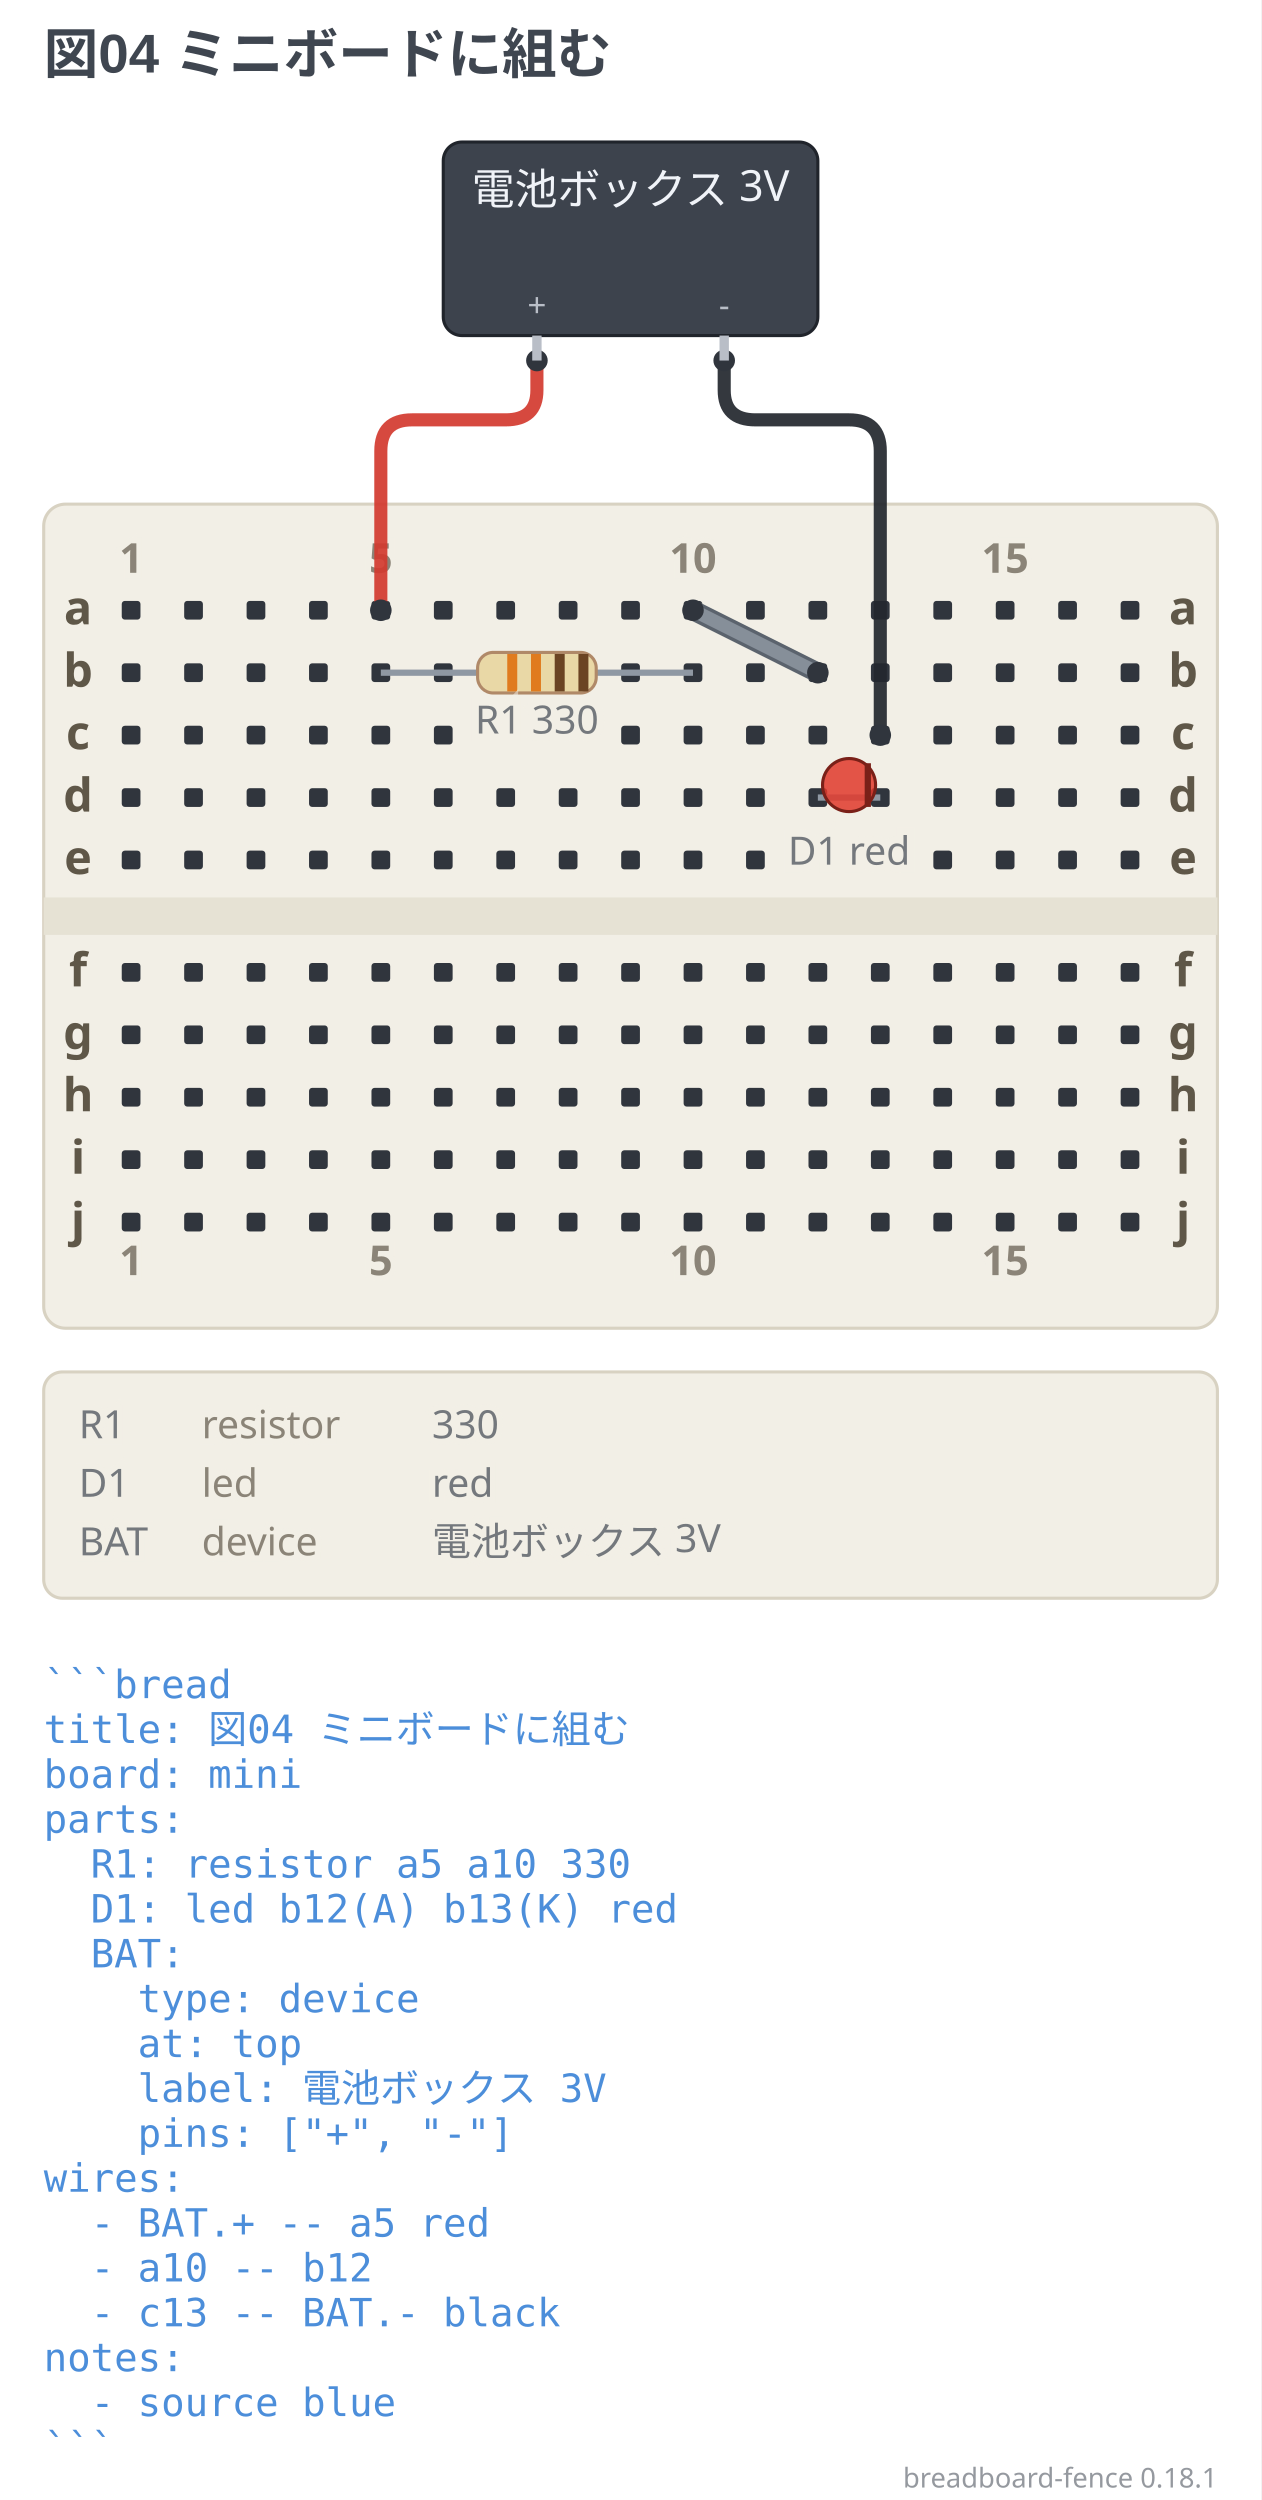
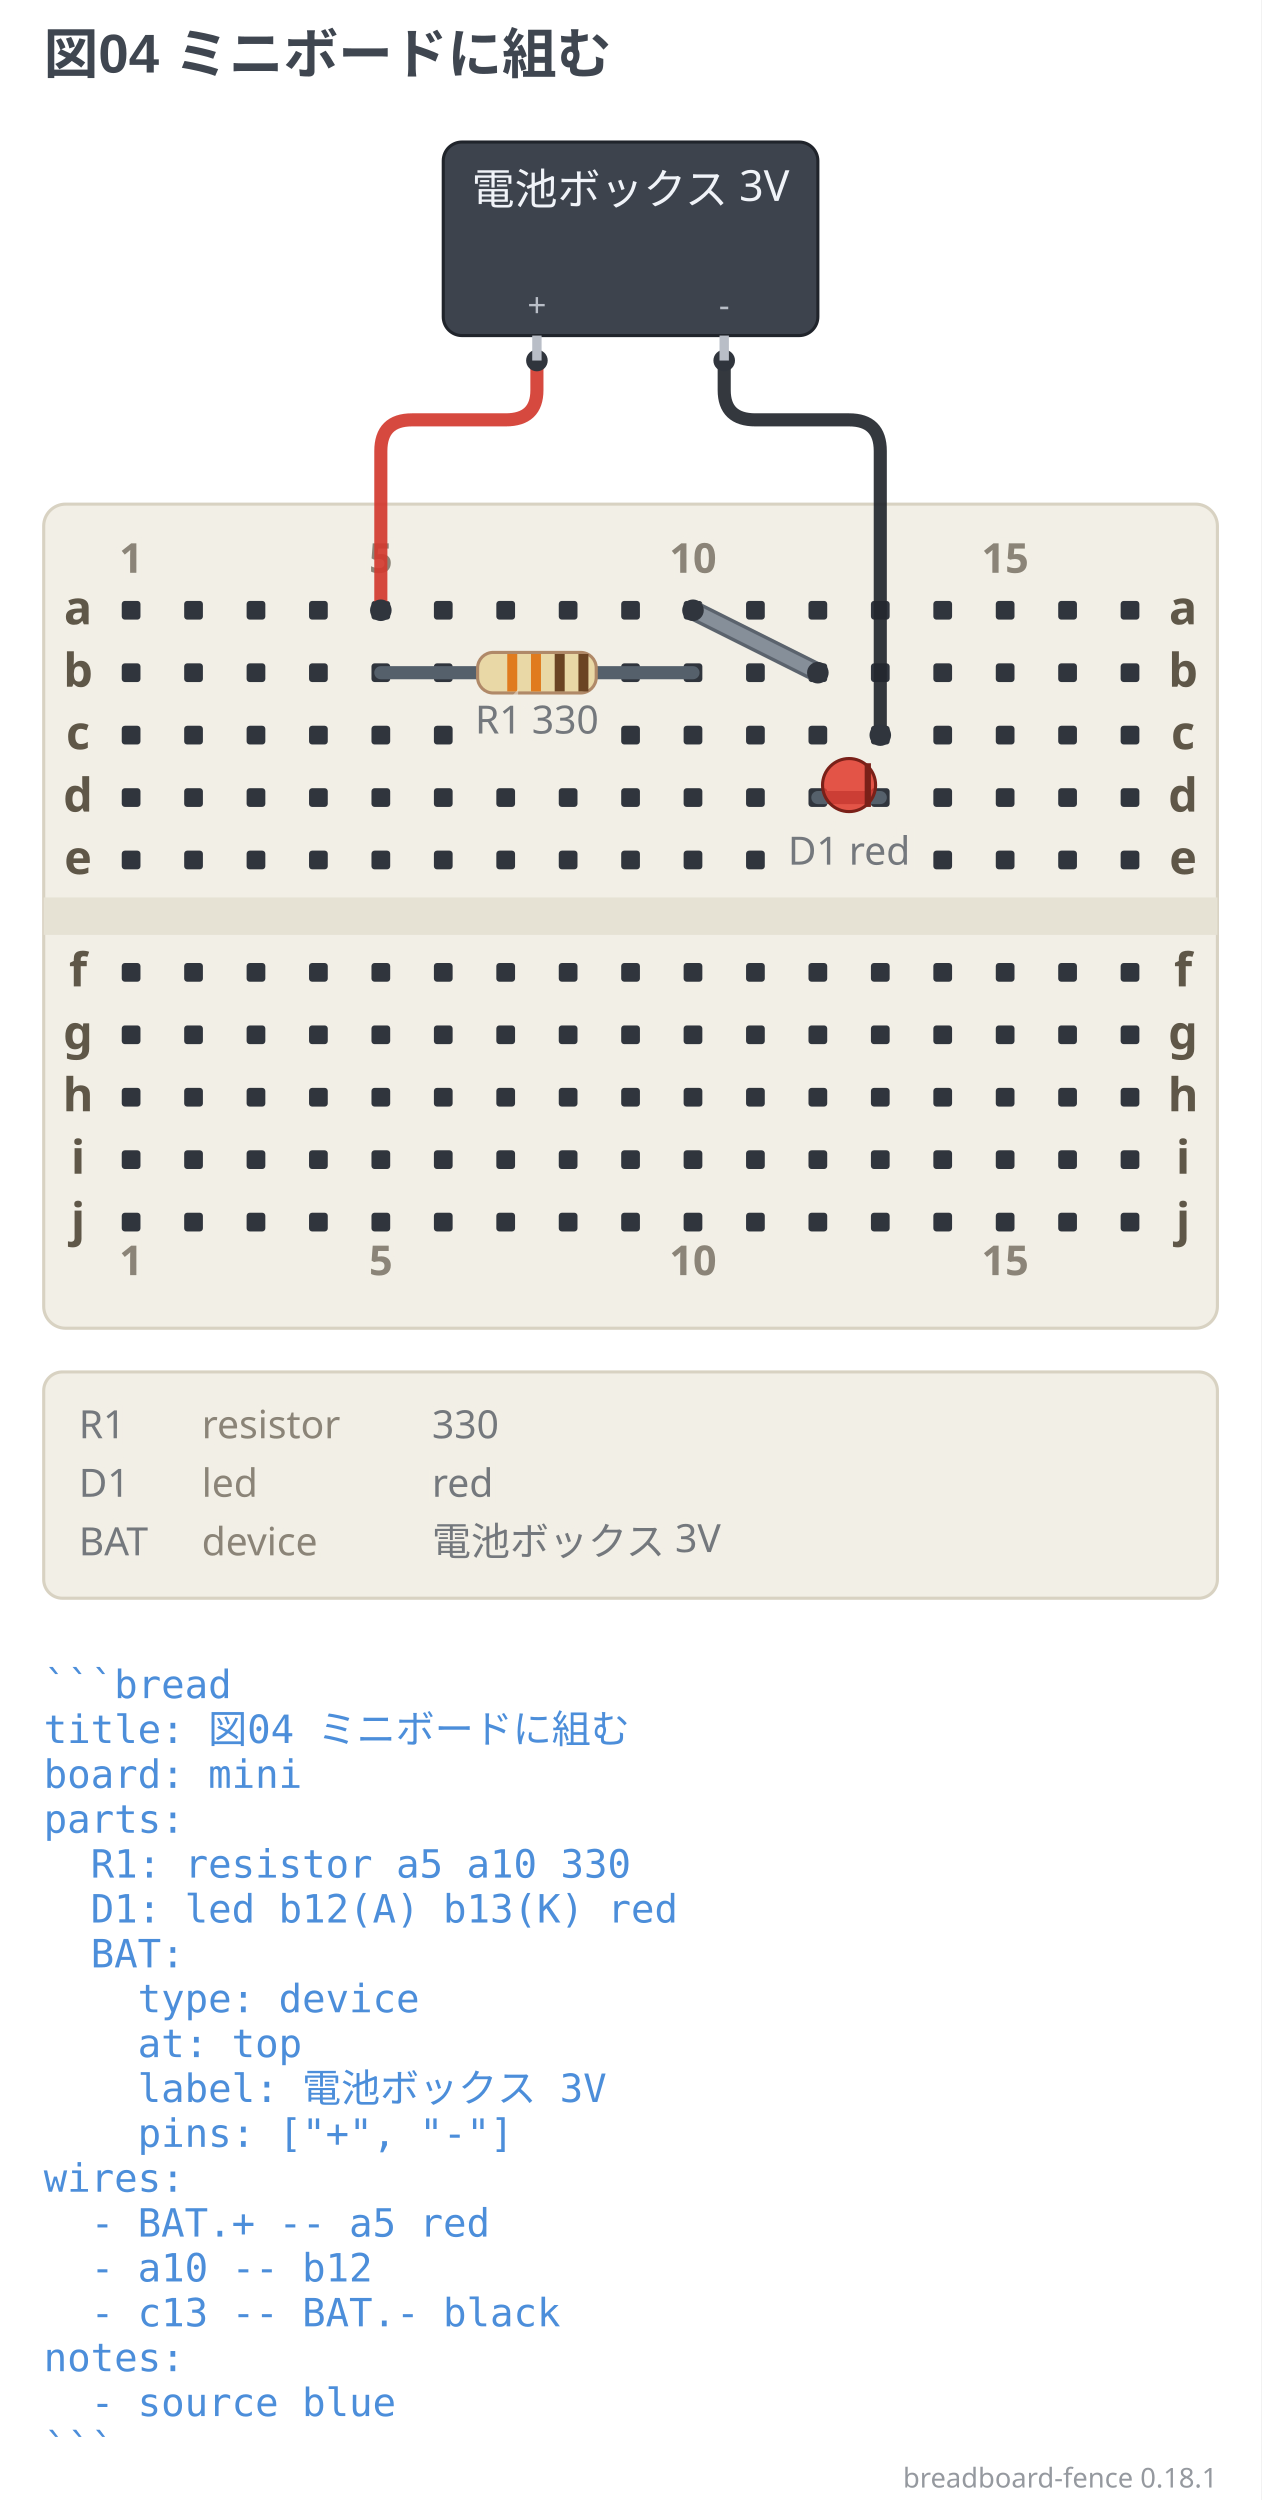
<svg xmlns="http://www.w3.org/2000/svg" width="404" height="800.88" viewBox="0 0 404 800.88" data-breadboard-fence="0.18.1" role="img">
  <rect x="0" y="0" width="404" height="800.88" fill="#ffffff" />
  <g>
    <text x="14" y="23.5" text-anchor="start" font-family="'Segoe UI', 'Helvetica Neue', Arial, 'Noto Sans', 'Hiragino Sans', 'Yu Gothic UI', 'Noto Sans CJK JP', sans-serif" font-size="17.5" font-weight="700" fill="#3f4650">図04 ミニボードに組む</text>
  </g>
  <g transform="translate(0 31.5)">
    <rect x="14" y="130" width="376" height="264" rx="7" fill="#f2efe6" stroke="#d8d2c2" />
    <rect x="14" y="256" width="376" height="12" fill="#e6e2d4" />
    <rect x="39" y="161" width="6" height="6" rx="1" fill="#30353d" />
    <rect x="59" y="161" width="6" height="6" rx="1" fill="#30353d" />
    <rect x="79" y="161" width="6" height="6" rx="1" fill="#30353d" />
    <rect x="99" y="161" width="6" height="6" rx="1" fill="#30353d" />
    <rect x="119" y="161" width="6" height="6" rx="1" fill="#30353d" />
    <rect x="139" y="161" width="6" height="6" rx="1" fill="#30353d" />
    <rect x="159" y="161" width="6" height="6" rx="1" fill="#30353d" />
    <rect x="179" y="161" width="6" height="6" rx="1" fill="#30353d" />
    <rect x="199" y="161" width="6" height="6" rx="1" fill="#30353d" />
    <rect x="219" y="161" width="6" height="6" rx="1" fill="#30353d" />
    <rect x="239" y="161" width="6" height="6" rx="1" fill="#30353d" />
    <rect x="259" y="161" width="6" height="6" rx="1" fill="#30353d" />
    <rect x="279" y="161" width="6" height="6" rx="1" fill="#30353d" />
    <rect x="299" y="161" width="6" height="6" rx="1" fill="#30353d" />
    <rect x="319" y="161" width="6" height="6" rx="1" fill="#30353d" />
    <rect x="339" y="161" width="6" height="6" rx="1" fill="#30353d" />
    <rect x="359" y="161" width="6" height="6" rx="1" fill="#30353d" />
    <rect x="39" y="181" width="6" height="6" rx="1" fill="#30353d" />
    <rect x="59" y="181" width="6" height="6" rx="1" fill="#30353d" />
    <rect x="79" y="181" width="6" height="6" rx="1" fill="#30353d" />
    <rect x="99" y="181" width="6" height="6" rx="1" fill="#30353d" />
    <rect x="119" y="181" width="6" height="6" rx="1" fill="#30353d" />
    <rect x="139" y="181" width="6" height="6" rx="1" fill="#30353d" />
    <rect x="199" y="181" width="6" height="6" rx="1" fill="#30353d" />
    <rect x="219" y="181" width="6" height="6" rx="1" fill="#30353d" />
    <rect x="239" y="181" width="6" height="6" rx="1" fill="#30353d" />
    <rect x="259" y="181" width="6" height="6" rx="1" fill="#30353d" />
    <rect x="279" y="181" width="6" height="6" rx="1" fill="#30353d" />
    <rect x="299" y="181" width="6" height="6" rx="1" fill="#30353d" />
    <rect x="319" y="181" width="6" height="6" rx="1" fill="#30353d" />
    <rect x="339" y="181" width="6" height="6" rx="1" fill="#30353d" />
    <rect x="359" y="181" width="6" height="6" rx="1" fill="#30353d" />
    <rect x="39" y="201" width="6" height="6" rx="1" fill="#30353d" />
    <rect x="59" y="201" width="6" height="6" rx="1" fill="#30353d" />
    <rect x="79" y="201" width="6" height="6" rx="1" fill="#30353d" />
    <rect x="99" y="201" width="6" height="6" rx="1" fill="#30353d" />
    <rect x="119" y="201" width="6" height="6" rx="1" fill="#30353d" />
    <rect x="139" y="201" width="6" height="6" rx="1" fill="#30353d" />
    <rect x="199" y="201" width="6" height="6" rx="1" fill="#30353d" />
    <rect x="219" y="201" width="6" height="6" rx="1" fill="#30353d" />
    <rect x="239" y="201" width="6" height="6" rx="1" fill="#30353d" />
    <rect x="259" y="201" width="6" height="6" rx="1" fill="#30353d" />
    <rect x="279" y="201" width="6" height="6" rx="1" fill="#30353d" />
    <rect x="299" y="201" width="6" height="6" rx="1" fill="#30353d" />
    <rect x="319" y="201" width="6" height="6" rx="1" fill="#30353d" />
    <rect x="339" y="201" width="6" height="6" rx="1" fill="#30353d" />
    <rect x="359" y="201" width="6" height="6" rx="1" fill="#30353d" />
    <rect x="39" y="221" width="6" height="6" rx="1" fill="#30353d" />
    <rect x="59" y="221" width="6" height="6" rx="1" fill="#30353d" />
    <rect x="79" y="221" width="6" height="6" rx="1" fill="#30353d" />
    <rect x="99" y="221" width="6" height="6" rx="1" fill="#30353d" />
    <rect x="119" y="221" width="6" height="6" rx="1" fill="#30353d" />
    <rect x="139" y="221" width="6" height="6" rx="1" fill="#30353d" />
    <rect x="159" y="221" width="6" height="6" rx="1" fill="#30353d" />
    <rect x="179" y="221" width="6" height="6" rx="1" fill="#30353d" />
    <rect x="199" y="221" width="6" height="6" rx="1" fill="#30353d" />
    <rect x="219" y="221" width="6" height="6" rx="1" fill="#30353d" />
    <rect x="239" y="221" width="6" height="6" rx="1" fill="#30353d" />
    <rect x="259" y="221" width="6" height="6" rx="1" fill="#30353d" />
    <rect x="279" y="221" width="6" height="6" rx="1" fill="#30353d" />
    <rect x="299" y="221" width="6" height="6" rx="1" fill="#30353d" />
    <rect x="319" y="221" width="6" height="6" rx="1" fill="#30353d" />
    <rect x="339" y="221" width="6" height="6" rx="1" fill="#30353d" />
    <rect x="359" y="221" width="6" height="6" rx="1" fill="#30353d" />
    <rect x="39" y="241" width="6" height="6" rx="1" fill="#30353d" />
    <rect x="59" y="241" width="6" height="6" rx="1" fill="#30353d" />
    <rect x="79" y="241" width="6" height="6" rx="1" fill="#30353d" />
    <rect x="99" y="241" width="6" height="6" rx="1" fill="#30353d" />
    <rect x="119" y="241" width="6" height="6" rx="1" fill="#30353d" />
    <rect x="139" y="241" width="6" height="6" rx="1" fill="#30353d" />
    <rect x="159" y="241" width="6" height="6" rx="1" fill="#30353d" />
    <rect x="179" y="241" width="6" height="6" rx="1" fill="#30353d" />
    <rect x="199" y="241" width="6" height="6" rx="1" fill="#30353d" />
    <rect x="219" y="241" width="6" height="6" rx="1" fill="#30353d" />
    <rect x="239" y="241" width="6" height="6" rx="1" fill="#30353d" />
    <rect x="299" y="241" width="6" height="6" rx="1" fill="#30353d" />
    <rect x="319" y="241" width="6" height="6" rx="1" fill="#30353d" />
    <rect x="339" y="241" width="6" height="6" rx="1" fill="#30353d" />
    <rect x="359" y="241" width="6" height="6" rx="1" fill="#30353d" />
    <rect x="39" y="277" width="6" height="6" rx="1" fill="#30353d" />
    <rect x="59" y="277" width="6" height="6" rx="1" fill="#30353d" />
    <rect x="79" y="277" width="6" height="6" rx="1" fill="#30353d" />
    <rect x="99" y="277" width="6" height="6" rx="1" fill="#30353d" />
    <rect x="119" y="277" width="6" height="6" rx="1" fill="#30353d" />
    <rect x="139" y="277" width="6" height="6" rx="1" fill="#30353d" />
    <rect x="159" y="277" width="6" height="6" rx="1" fill="#30353d" />
    <rect x="179" y="277" width="6" height="6" rx="1" fill="#30353d" />
    <rect x="199" y="277" width="6" height="6" rx="1" fill="#30353d" />
    <rect x="219" y="277" width="6" height="6" rx="1" fill="#30353d" />
    <rect x="239" y="277" width="6" height="6" rx="1" fill="#30353d" />
    <rect x="259" y="277" width="6" height="6" rx="1" fill="#30353d" />
    <rect x="279" y="277" width="6" height="6" rx="1" fill="#30353d" />
    <rect x="299" y="277" width="6" height="6" rx="1" fill="#30353d" />
    <rect x="319" y="277" width="6" height="6" rx="1" fill="#30353d" />
    <rect x="339" y="277" width="6" height="6" rx="1" fill="#30353d" />
    <rect x="359" y="277" width="6" height="6" rx="1" fill="#30353d" />
    <rect x="39" y="297" width="6" height="6" rx="1" fill="#30353d" />
    <rect x="59" y="297" width="6" height="6" rx="1" fill="#30353d" />
    <rect x="79" y="297" width="6" height="6" rx="1" fill="#30353d" />
    <rect x="99" y="297" width="6" height="6" rx="1" fill="#30353d" />
    <rect x="119" y="297" width="6" height="6" rx="1" fill="#30353d" />
    <rect x="139" y="297" width="6" height="6" rx="1" fill="#30353d" />
    <rect x="159" y="297" width="6" height="6" rx="1" fill="#30353d" />
    <rect x="179" y="297" width="6" height="6" rx="1" fill="#30353d" />
    <rect x="199" y="297" width="6" height="6" rx="1" fill="#30353d" />
    <rect x="219" y="297" width="6" height="6" rx="1" fill="#30353d" />
    <rect x="239" y="297" width="6" height="6" rx="1" fill="#30353d" />
    <rect x="259" y="297" width="6" height="6" rx="1" fill="#30353d" />
    <rect x="279" y="297" width="6" height="6" rx="1" fill="#30353d" />
    <rect x="299" y="297" width="6" height="6" rx="1" fill="#30353d" />
    <rect x="319" y="297" width="6" height="6" rx="1" fill="#30353d" />
    <rect x="339" y="297" width="6" height="6" rx="1" fill="#30353d" />
    <rect x="359" y="297" width="6" height="6" rx="1" fill="#30353d" />
    <rect x="39" y="317" width="6" height="6" rx="1" fill="#30353d" />
    <rect x="59" y="317" width="6" height="6" rx="1" fill="#30353d" />
    <rect x="79" y="317" width="6" height="6" rx="1" fill="#30353d" />
    <rect x="99" y="317" width="6" height="6" rx="1" fill="#30353d" />
    <rect x="119" y="317" width="6" height="6" rx="1" fill="#30353d" />
    <rect x="139" y="317" width="6" height="6" rx="1" fill="#30353d" />
    <rect x="159" y="317" width="6" height="6" rx="1" fill="#30353d" />
    <rect x="179" y="317" width="6" height="6" rx="1" fill="#30353d" />
    <rect x="199" y="317" width="6" height="6" rx="1" fill="#30353d" />
    <rect x="219" y="317" width="6" height="6" rx="1" fill="#30353d" />
    <rect x="239" y="317" width="6" height="6" rx="1" fill="#30353d" />
    <rect x="259" y="317" width="6" height="6" rx="1" fill="#30353d" />
    <rect x="279" y="317" width="6" height="6" rx="1" fill="#30353d" />
    <rect x="299" y="317" width="6" height="6" rx="1" fill="#30353d" />
    <rect x="319" y="317" width="6" height="6" rx="1" fill="#30353d" />
    <rect x="339" y="317" width="6" height="6" rx="1" fill="#30353d" />
    <rect x="359" y="317" width="6" height="6" rx="1" fill="#30353d" />
    <rect x="39" y="337" width="6" height="6" rx="1" fill="#30353d" />
    <rect x="59" y="337" width="6" height="6" rx="1" fill="#30353d" />
    <rect x="79" y="337" width="6" height="6" rx="1" fill="#30353d" />
    <rect x="99" y="337" width="6" height="6" rx="1" fill="#30353d" />
    <rect x="119" y="337" width="6" height="6" rx="1" fill="#30353d" />
    <rect x="139" y="337" width="6" height="6" rx="1" fill="#30353d" />
    <rect x="159" y="337" width="6" height="6" rx="1" fill="#30353d" />
    <rect x="179" y="337" width="6" height="6" rx="1" fill="#30353d" />
    <rect x="199" y="337" width="6" height="6" rx="1" fill="#30353d" />
    <rect x="219" y="337" width="6" height="6" rx="1" fill="#30353d" />
    <rect x="239" y="337" width="6" height="6" rx="1" fill="#30353d" />
    <rect x="259" y="337" width="6" height="6" rx="1" fill="#30353d" />
    <rect x="279" y="337" width="6" height="6" rx="1" fill="#30353d" />
    <rect x="299" y="337" width="6" height="6" rx="1" fill="#30353d" />
    <rect x="319" y="337" width="6" height="6" rx="1" fill="#30353d" />
    <rect x="339" y="337" width="6" height="6" rx="1" fill="#30353d" />
    <rect x="359" y="337" width="6" height="6" rx="1" fill="#30353d" />
    <rect x="39" y="357" width="6" height="6" rx="1" fill="#30353d" />
    <rect x="59" y="357" width="6" height="6" rx="1" fill="#30353d" />
    <rect x="79" y="357" width="6" height="6" rx="1" fill="#30353d" />
    <rect x="99" y="357" width="6" height="6" rx="1" fill="#30353d" />
    <rect x="119" y="357" width="6" height="6" rx="1" fill="#30353d" />
    <rect x="139" y="357" width="6" height="6" rx="1" fill="#30353d" />
    <rect x="159" y="357" width="6" height="6" rx="1" fill="#30353d" />
    <rect x="179" y="357" width="6" height="6" rx="1" fill="#30353d" />
    <rect x="199" y="357" width="6" height="6" rx="1" fill="#30353d" />
    <rect x="219" y="357" width="6" height="6" rx="1" fill="#30353d" />
    <rect x="239" y="357" width="6" height="6" rx="1" fill="#30353d" />
    <rect x="259" y="357" width="6" height="6" rx="1" fill="#30353d" />
    <rect x="279" y="357" width="6" height="6" rx="1" fill="#30353d" />
    <rect x="299" y="357" width="6" height="6" rx="1" fill="#30353d" />
    <rect x="319" y="357" width="6" height="6" rx="1" fill="#30353d" />
    <rect x="339" y="357" width="6" height="6" rx="1" fill="#30353d" />
    <rect x="359" y="357" width="6" height="6" rx="1" fill="#30353d" />
    <text x="25" y="168.5" text-anchor="middle" font-family="ui-sans-serif, system-ui, sans-serif" font-size="14.95" font-weight="700" fill="#5f5748">a</text>
    <text x="379" y="168.5" text-anchor="middle" font-family="ui-sans-serif, system-ui, sans-serif" font-size="14.95" font-weight="700" fill="#5f5748">a</text>
    <text x="25" y="188.5" text-anchor="middle" font-family="ui-sans-serif, system-ui, sans-serif" font-size="14.95" font-weight="700" fill="#5f5748">b</text>
    <text x="379" y="188.5" text-anchor="middle" font-family="ui-sans-serif, system-ui, sans-serif" font-size="14.95" font-weight="700" fill="#5f5748">b</text>
    <text x="25" y="208.5" text-anchor="middle" font-family="ui-sans-serif, system-ui, sans-serif" font-size="14.95" font-weight="700" fill="#5f5748">c</text>
    <text x="379" y="208.5" text-anchor="middle" font-family="ui-sans-serif, system-ui, sans-serif" font-size="14.95" font-weight="700" fill="#5f5748">c</text>
    <text x="25" y="228.5" text-anchor="middle" font-family="ui-sans-serif, system-ui, sans-serif" font-size="14.95" font-weight="700" fill="#5f5748">d</text>
    <text x="379" y="228.5" text-anchor="middle" font-family="ui-sans-serif, system-ui, sans-serif" font-size="14.95" font-weight="700" fill="#5f5748">d</text>
    <text x="25" y="248.5" text-anchor="middle" font-family="ui-sans-serif, system-ui, sans-serif" font-size="14.95" font-weight="700" fill="#5f5748">e</text>
    <text x="379" y="248.5" text-anchor="middle" font-family="ui-sans-serif, system-ui, sans-serif" font-size="14.95" font-weight="700" fill="#5f5748">e</text>
    <text x="25" y="284.5" text-anchor="middle" font-family="ui-sans-serif, system-ui, sans-serif" font-size="14.95" font-weight="700" fill="#5f5748">f</text>
    <text x="379" y="284.5" text-anchor="middle" font-family="ui-sans-serif, system-ui, sans-serif" font-size="14.95" font-weight="700" fill="#5f5748">f</text>
    <text x="25" y="304.5" text-anchor="middle" font-family="ui-sans-serif, system-ui, sans-serif" font-size="14.95" font-weight="700" fill="#5f5748">g</text>
    <text x="379" y="304.5" text-anchor="middle" font-family="ui-sans-serif, system-ui, sans-serif" font-size="14.95" font-weight="700" fill="#5f5748">g</text>
    <text x="25" y="324.5" text-anchor="middle" font-family="ui-sans-serif, system-ui, sans-serif" font-size="14.95" font-weight="700" fill="#5f5748">h</text>
    <text x="379" y="324.5" text-anchor="middle" font-family="ui-sans-serif, system-ui, sans-serif" font-size="14.95" font-weight="700" fill="#5f5748">h</text>
    <text x="25" y="344.5" text-anchor="middle" font-family="ui-sans-serif, system-ui, sans-serif" font-size="14.95" font-weight="700" fill="#5f5748">i</text>
    <text x="379" y="344.5" text-anchor="middle" font-family="ui-sans-serif, system-ui, sans-serif" font-size="14.95" font-weight="700" fill="#5f5748">i</text>
    <text x="25" y="364.5" text-anchor="middle" font-family="ui-sans-serif, system-ui, sans-serif" font-size="14.95" font-weight="700" fill="#5f5748">j</text>
    <text x="379" y="364.5" text-anchor="middle" font-family="ui-sans-serif, system-ui, sans-serif" font-size="14.95" font-weight="700" fill="#5f5748">j</text>
    <text x="42" y="152" text-anchor="middle" font-family="ui-sans-serif, system-ui, sans-serif" stroke="#f2efe6" stroke-width="3.45" font-size="13.23" font-weight="700" fill="#f2efe6" opacity="0.5" aria-hidden="true">1</text>
    <text x="42" y="152" text-anchor="middle" font-family="ui-sans-serif, system-ui, sans-serif" font-size="13.23" font-weight="700" fill="#5f5748" opacity="0.7">1</text>
    <text x="42" y="377" text-anchor="middle" font-family="ui-sans-serif, system-ui, sans-serif" stroke="#f2efe6" stroke-width="3.45" font-size="13.23" font-weight="700" fill="#f2efe6" opacity="0.5" aria-hidden="true">1</text>
    <text x="42" y="377" text-anchor="middle" font-family="ui-sans-serif, system-ui, sans-serif" font-size="13.23" font-weight="700" fill="#5f5748" opacity="0.7">1</text>
    <text x="122" y="152" text-anchor="middle" font-family="ui-sans-serif, system-ui, sans-serif" stroke="#f2efe6" stroke-width="3.45" font-size="13.23" font-weight="700" fill="#f2efe6" opacity="0.5" aria-hidden="true">5</text>
    <text x="122" y="152" text-anchor="middle" font-family="ui-sans-serif, system-ui, sans-serif" font-size="13.23" font-weight="700" fill="#5f5748" opacity="0.7">5</text>
    <text x="122" y="377" text-anchor="middle" font-family="ui-sans-serif, system-ui, sans-serif" stroke="#f2efe6" stroke-width="3.45" font-size="13.23" font-weight="700" fill="#f2efe6" opacity="0.5" aria-hidden="true">5</text>
    <text x="122" y="377" text-anchor="middle" font-family="ui-sans-serif, system-ui, sans-serif" font-size="13.23" font-weight="700" fill="#5f5748" opacity="0.7">5</text>
    <text x="222" y="152" text-anchor="middle" font-family="ui-sans-serif, system-ui, sans-serif" stroke="#f2efe6" stroke-width="3.45" font-size="13.23" font-weight="700" fill="#f2efe6" opacity="0.5" aria-hidden="true">10</text>
    <text x="222" y="152" text-anchor="middle" font-family="ui-sans-serif, system-ui, sans-serif" font-size="13.23" font-weight="700" fill="#5f5748" opacity="0.7">10</text>
    <text x="222" y="377" text-anchor="middle" font-family="ui-sans-serif, system-ui, sans-serif" stroke="#f2efe6" stroke-width="3.45" font-size="13.23" font-weight="700" fill="#f2efe6" opacity="0.5" aria-hidden="true">10</text>
    <text x="222" y="377" text-anchor="middle" font-family="ui-sans-serif, system-ui, sans-serif" font-size="13.23" font-weight="700" fill="#5f5748" opacity="0.7">10</text>
    <text x="322" y="152" text-anchor="middle" font-family="ui-sans-serif, system-ui, sans-serif" stroke="#f2efe6" stroke-width="3.45" font-size="13.23" font-weight="700" fill="#f2efe6" opacity="0.5" aria-hidden="true">15</text>
    <text x="322" y="152" text-anchor="middle" font-family="ui-sans-serif, system-ui, sans-serif" font-size="13.23" font-weight="700" fill="#5f5748" opacity="0.7">15</text>
    <text x="322" y="377" text-anchor="middle" font-family="ui-sans-serif, system-ui, sans-serif" stroke="#f2efe6" stroke-width="3.45" font-size="13.23" font-weight="700" fill="#f2efe6" opacity="0.5" aria-hidden="true">15</text>
    <text x="322" y="377" text-anchor="middle" font-family="ui-sans-serif, system-ui, sans-serif" font-size="13.23" font-weight="700" fill="#5f5748" opacity="0.7">15</text>
    <path d="M 222 164 L 262 184" fill="none" stroke="#5b636d" stroke-width="6.4" stroke-linecap="round" stroke-linejoin="round" />
    <path d="M 172 84 L 172 93.5 Q 172 103 162 103 L 132 103 Q 122 103 122 113 L 122 164" fill="none" stroke="#d33a2f" stroke-width="4.2" stroke-linecap="round" opacity="0.92" />
    <circle cx="172" cy="84" r="3.46" fill="#30353d" />
    <circle cx="122" cy="164" r="3.46" fill="#30353d" />
    <path d="M 222 164 L 262 184" fill="none" stroke="#8a929c" stroke-width="4.2" stroke-linecap="round" opacity="0.92" />
    <circle cx="222" cy="164" r="3.46" fill="#30353d" />
    <circle cx="262" cy="184" r="3.46" fill="#30353d" />
    <path d="M 282 204 L 282 113 Q 282 103 272 103 L 242 103 Q 232 103 232 93.5 L 232 84" fill="none" stroke="#23272e" stroke-width="4.2" stroke-linecap="round" opacity="0.92" />
    <circle cx="282" cy="204" r="3.46" fill="#30353d" />
    <circle cx="232" cy="84" r="3.46" fill="#30353d" />
-     <line x1="122" y1="184" x2="222" y2="184" stroke="#8f98a3" stroke-width="2" />
+     <line x1="122" y1="184" x2="222" y2="184" stroke="#55606b" stroke-width="4.2" stroke-linecap="round" />
    <g transform="translate(172 184) rotate(0)">
      <rect x="-19" y="-6.5" width="38" height="13" rx="5" fill="#e9d8a6" stroke="#b08968" />
      <rect x="-9.5" y="-6" width="3.2" height="12" fill="#e07b1e" />
      <rect x="-1.9" y="-6" width="3.2" height="12" fill="#e07b1e" />
      <rect x="5.7" y="-6" width="3.2" height="12" fill="#6b4423" />
      <rect x="13.3" y="-6" width="3.2" height="12" fill="#6b4423" />
    </g>
-     <line x1="262" y1="224" x2="282" y2="224" stroke="#8f98a3" stroke-width="2" />
+     <line x1="262" y1="224" x2="282" y2="224" stroke="#55606b" stroke-width="4.2" stroke-linecap="round" />
    <g transform="translate(272 224) rotate(0)">
      <circle cx="0" cy="-4" r="8.5" fill="#e0392c" fill-opacity="0.85" stroke="#7a2018" />
      <line x1="6" y1="-11" x2="6" y2="3" stroke="#7a2018" stroke-width="2" />
    </g>
    <text x="172" y="203.5" text-anchor="middle" font-family="ui-sans-serif, system-ui, sans-serif" stroke="#f2efe6" stroke-width="4.75" class="bf-caption" font-size="12.5" fill="#f2efe6" opacity="0.5" aria-hidden="true">R1 330</text>
    <text x="172" y="203.5" text-anchor="middle" font-family="ui-sans-serif, system-ui, sans-serif" class="bf-caption" font-size="12.5" fill="#3f4650" opacity="0.7">R1 330</text>
    <text x="272" y="245.5" text-anchor="middle" font-family="ui-sans-serif, system-ui, sans-serif" stroke="#f2efe6" stroke-width="4.75" class="bf-caption" font-size="12.5" fill="#f2efe6" opacity="0.5" aria-hidden="true">D1 red</text>
    <text x="272" y="245.5" text-anchor="middle" font-family="ui-sans-serif, system-ui, sans-serif" class="bf-caption" font-size="12.5" fill="#3f4650" opacity="0.7">D1 red</text>
    <rect x="142" y="14" width="120" height="62" rx="6" fill="#3d434d" stroke="#20242b" />
    <text x="202" y="34" text-anchor="middle" font-family="ui-sans-serif, system-ui, sans-serif" font-size="13.75" fill="#f0f3f8">電池ボックス 3V</text>
    <line x1="172" y1="76" x2="172" y2="84" stroke="#b9bec7" stroke-width="3" />
    <text x="172" y="70" text-anchor="middle" font-family="ui-sans-serif, system-ui, sans-serif" font-size="10.63" fill="#b9bec7">+</text>
    <line x1="232" y1="76" x2="232" y2="84" stroke="#b9bec7" stroke-width="3" />
    <text x="232" y="70" text-anchor="middle" font-family="ui-sans-serif, system-ui, sans-serif" font-size="10.63" fill="#b9bec7">-</text>
    <rect x="14" y="408" width="376" height="72.5" rx="6" fill="#f2efe6" stroke="#d8d2c2" />
    <text x="25.25" y="429.25" text-anchor="start" font-family="ui-sans-serif, system-ui, sans-serif" stroke="#f2efe6" stroke-width="3.75" font-size="12.5" fill="#f2efe6" opacity="0.5" aria-hidden="true">R1</text>
    <text x="25.25" y="429.25" text-anchor="start" font-family="ui-sans-serif, system-ui, sans-serif" font-size="12.5" fill="#3f4650" opacity="0.7">R1</text>
    <text x="64.63" y="429.25" text-anchor="start" font-family="ui-sans-serif, system-ui, sans-serif" stroke="#f2efe6" stroke-width="3.75" font-size="12.5" fill="#f2efe6" opacity="0.5" aria-hidden="true">resistor</text>
    <text x="64.63" y="429.25" text-anchor="start" font-family="ui-sans-serif, system-ui, sans-serif" font-size="12.5" fill="#5f5748" opacity="0.7">resistor</text>
    <text x="138.38" y="429.25" text-anchor="start" font-family="ui-sans-serif, system-ui, sans-serif" stroke="#f2efe6" stroke-width="3.75" font-size="12.5" fill="#f2efe6" opacity="0.5" aria-hidden="true">330</text>
    <text x="138.38" y="429.25" text-anchor="start" font-family="ui-sans-serif, system-ui, sans-serif" font-size="12.5" fill="#3f4650" opacity="0.7">330</text>
    <text x="25.25" y="448" text-anchor="start" font-family="ui-sans-serif, system-ui, sans-serif" stroke="#f2efe6" stroke-width="3.75" font-size="12.5" fill="#f2efe6" opacity="0.5" aria-hidden="true">D1</text>
    <text x="25.25" y="448" text-anchor="start" font-family="ui-sans-serif, system-ui, sans-serif" font-size="12.5" fill="#3f4650" opacity="0.7">D1</text>
    <text x="64.63" y="448" text-anchor="start" font-family="ui-sans-serif, system-ui, sans-serif" stroke="#f2efe6" stroke-width="3.75" font-size="12.5" fill="#f2efe6" opacity="0.5" aria-hidden="true">led</text>
    <text x="64.63" y="448" text-anchor="start" font-family="ui-sans-serif, system-ui, sans-serif" font-size="12.5" fill="#5f5748" opacity="0.7">led</text>
    <text x="138.38" y="448" text-anchor="start" font-family="ui-sans-serif, system-ui, sans-serif" stroke="#f2efe6" stroke-width="3.75" font-size="12.5" fill="#f2efe6" opacity="0.5" aria-hidden="true">red</text>
    <text x="138.38" y="448" text-anchor="start" font-family="ui-sans-serif, system-ui, sans-serif" font-size="12.5" fill="#3f4650" opacity="0.7">red</text>
    <text x="25.25" y="466.75" text-anchor="start" font-family="ui-sans-serif, system-ui, sans-serif" stroke="#f2efe6" stroke-width="3.75" font-size="12.5" fill="#f2efe6" opacity="0.5" aria-hidden="true">BAT</text>
    <text x="25.25" y="466.75" text-anchor="start" font-family="ui-sans-serif, system-ui, sans-serif" font-size="12.5" fill="#3f4650" opacity="0.7">BAT</text>
    <text x="64.63" y="466.75" text-anchor="start" font-family="ui-sans-serif, system-ui, sans-serif" stroke="#f2efe6" stroke-width="3.75" font-size="12.5" fill="#f2efe6" opacity="0.5" aria-hidden="true">device</text>
    <text x="64.63" y="466.75" text-anchor="start" font-family="ui-sans-serif, system-ui, sans-serif" font-size="12.5" fill="#5f5748" opacity="0.7">device</text>
    <text x="138.38" y="466.75" text-anchor="start" font-family="ui-sans-serif, system-ui, sans-serif" stroke="#f2efe6" stroke-width="3.75" font-size="12.5" fill="#f2efe6" opacity="0.5" aria-hidden="true">電池ボックス 3V</text>
    <text x="138.38" y="466.75" text-anchor="start" font-family="ui-sans-serif, system-ui, sans-serif" font-size="12.5" fill="#3f4650" opacity="0.7">電池ボックス 3V</text>
    <text x="14" y="512.5" text-anchor="start" font-family="ui-monospace, 'DejaVu Sans Mono', 'Noto Sans Mono CJK JP', monospace" font-size="12.5" xml:space="preserve" fill="#4c8eda">```bread</text>
    <text x="14" y="526.88" text-anchor="start" font-family="ui-monospace, 'DejaVu Sans Mono', 'Noto Sans Mono CJK JP', monospace" font-size="12.5" xml:space="preserve" fill="#4c8eda">title: 図04 ミニボードに組む</text>
    <text x="14" y="541.25" text-anchor="start" font-family="ui-monospace, 'DejaVu Sans Mono', 'Noto Sans Mono CJK JP', monospace" font-size="12.5" xml:space="preserve" fill="#4c8eda">board: mini</text>
    <text x="14" y="555.63" text-anchor="start" font-family="ui-monospace, 'DejaVu Sans Mono', 'Noto Sans Mono CJK JP', monospace" font-size="12.5" xml:space="preserve" fill="#4c8eda">parts:</text>
    <text x="14" y="570" text-anchor="start" font-family="ui-monospace, 'DejaVu Sans Mono', 'Noto Sans Mono CJK JP', monospace" font-size="12.5" xml:space="preserve" fill="#4c8eda">  R1: resistor a5 a10 330</text>
    <text x="14" y="584.38" text-anchor="start" font-family="ui-monospace, 'DejaVu Sans Mono', 'Noto Sans Mono CJK JP', monospace" font-size="12.5" xml:space="preserve" fill="#4c8eda">  D1: led b12(A) b13(K) red</text>
    <text x="14" y="598.75" text-anchor="start" font-family="ui-monospace, 'DejaVu Sans Mono', 'Noto Sans Mono CJK JP', monospace" font-size="12.5" xml:space="preserve" fill="#4c8eda">  BAT:</text>
    <text x="14" y="613.13" text-anchor="start" font-family="ui-monospace, 'DejaVu Sans Mono', 'Noto Sans Mono CJK JP', monospace" font-size="12.5" xml:space="preserve" fill="#4c8eda">    type: device</text>
    <text x="14" y="627.5" text-anchor="start" font-family="ui-monospace, 'DejaVu Sans Mono', 'Noto Sans Mono CJK JP', monospace" font-size="12.5" xml:space="preserve" fill="#4c8eda">    at: top</text>
    <text x="14" y="641.88" text-anchor="start" font-family="ui-monospace, 'DejaVu Sans Mono', 'Noto Sans Mono CJK JP', monospace" font-size="12.5" xml:space="preserve" fill="#4c8eda">    label: 電池ボックス 3V</text>
    <text x="14" y="656.25" text-anchor="start" font-family="ui-monospace, 'DejaVu Sans Mono', 'Noto Sans Mono CJK JP', monospace" font-size="12.5" xml:space="preserve" fill="#4c8eda">    pins: ["+", "-"]</text>
    <text x="14" y="670.63" text-anchor="start" font-family="ui-monospace, 'DejaVu Sans Mono', 'Noto Sans Mono CJK JP', monospace" font-size="12.5" xml:space="preserve" fill="#4c8eda">wires:</text>
    <text x="14" y="685" text-anchor="start" font-family="ui-monospace, 'DejaVu Sans Mono', 'Noto Sans Mono CJK JP', monospace" font-size="12.5" xml:space="preserve" fill="#4c8eda">  - BAT.+ -- a5 red</text>
    <text x="14" y="699.38" text-anchor="start" font-family="ui-monospace, 'DejaVu Sans Mono', 'Noto Sans Mono CJK JP', monospace" font-size="12.5" xml:space="preserve" fill="#4c8eda">  - a10 -- b12</text>
    <text x="14" y="713.75" text-anchor="start" font-family="ui-monospace, 'DejaVu Sans Mono', 'Noto Sans Mono CJK JP', monospace" font-size="12.5" xml:space="preserve" fill="#4c8eda">  - c13 -- BAT.- black</text>
    <text x="14" y="728.13" text-anchor="start" font-family="ui-monospace, 'DejaVu Sans Mono', 'Noto Sans Mono CJK JP', monospace" font-size="12.5" xml:space="preserve" fill="#4c8eda">notes:</text>
    <text x="14" y="742.5" text-anchor="start" font-family="ui-monospace, 'DejaVu Sans Mono', 'Noto Sans Mono CJK JP', monospace" font-size="12.5" xml:space="preserve" fill="#4c8eda">  - source blue</text>
    <text x="14" y="756.88" text-anchor="start" font-family="ui-monospace, 'DejaVu Sans Mono', 'Noto Sans Mono CJK JP', monospace" font-size="12.5" xml:space="preserve" fill="#4c8eda">```</text>
  </g>
  <text x="390" y="796.88" text-anchor="end" font-family="ui-sans-serif, system-ui, sans-serif" font-size="8.75" fill="#3f4650" fill-opacity="0.55">breadboard-fence 0.18.1</text>
</svg>
